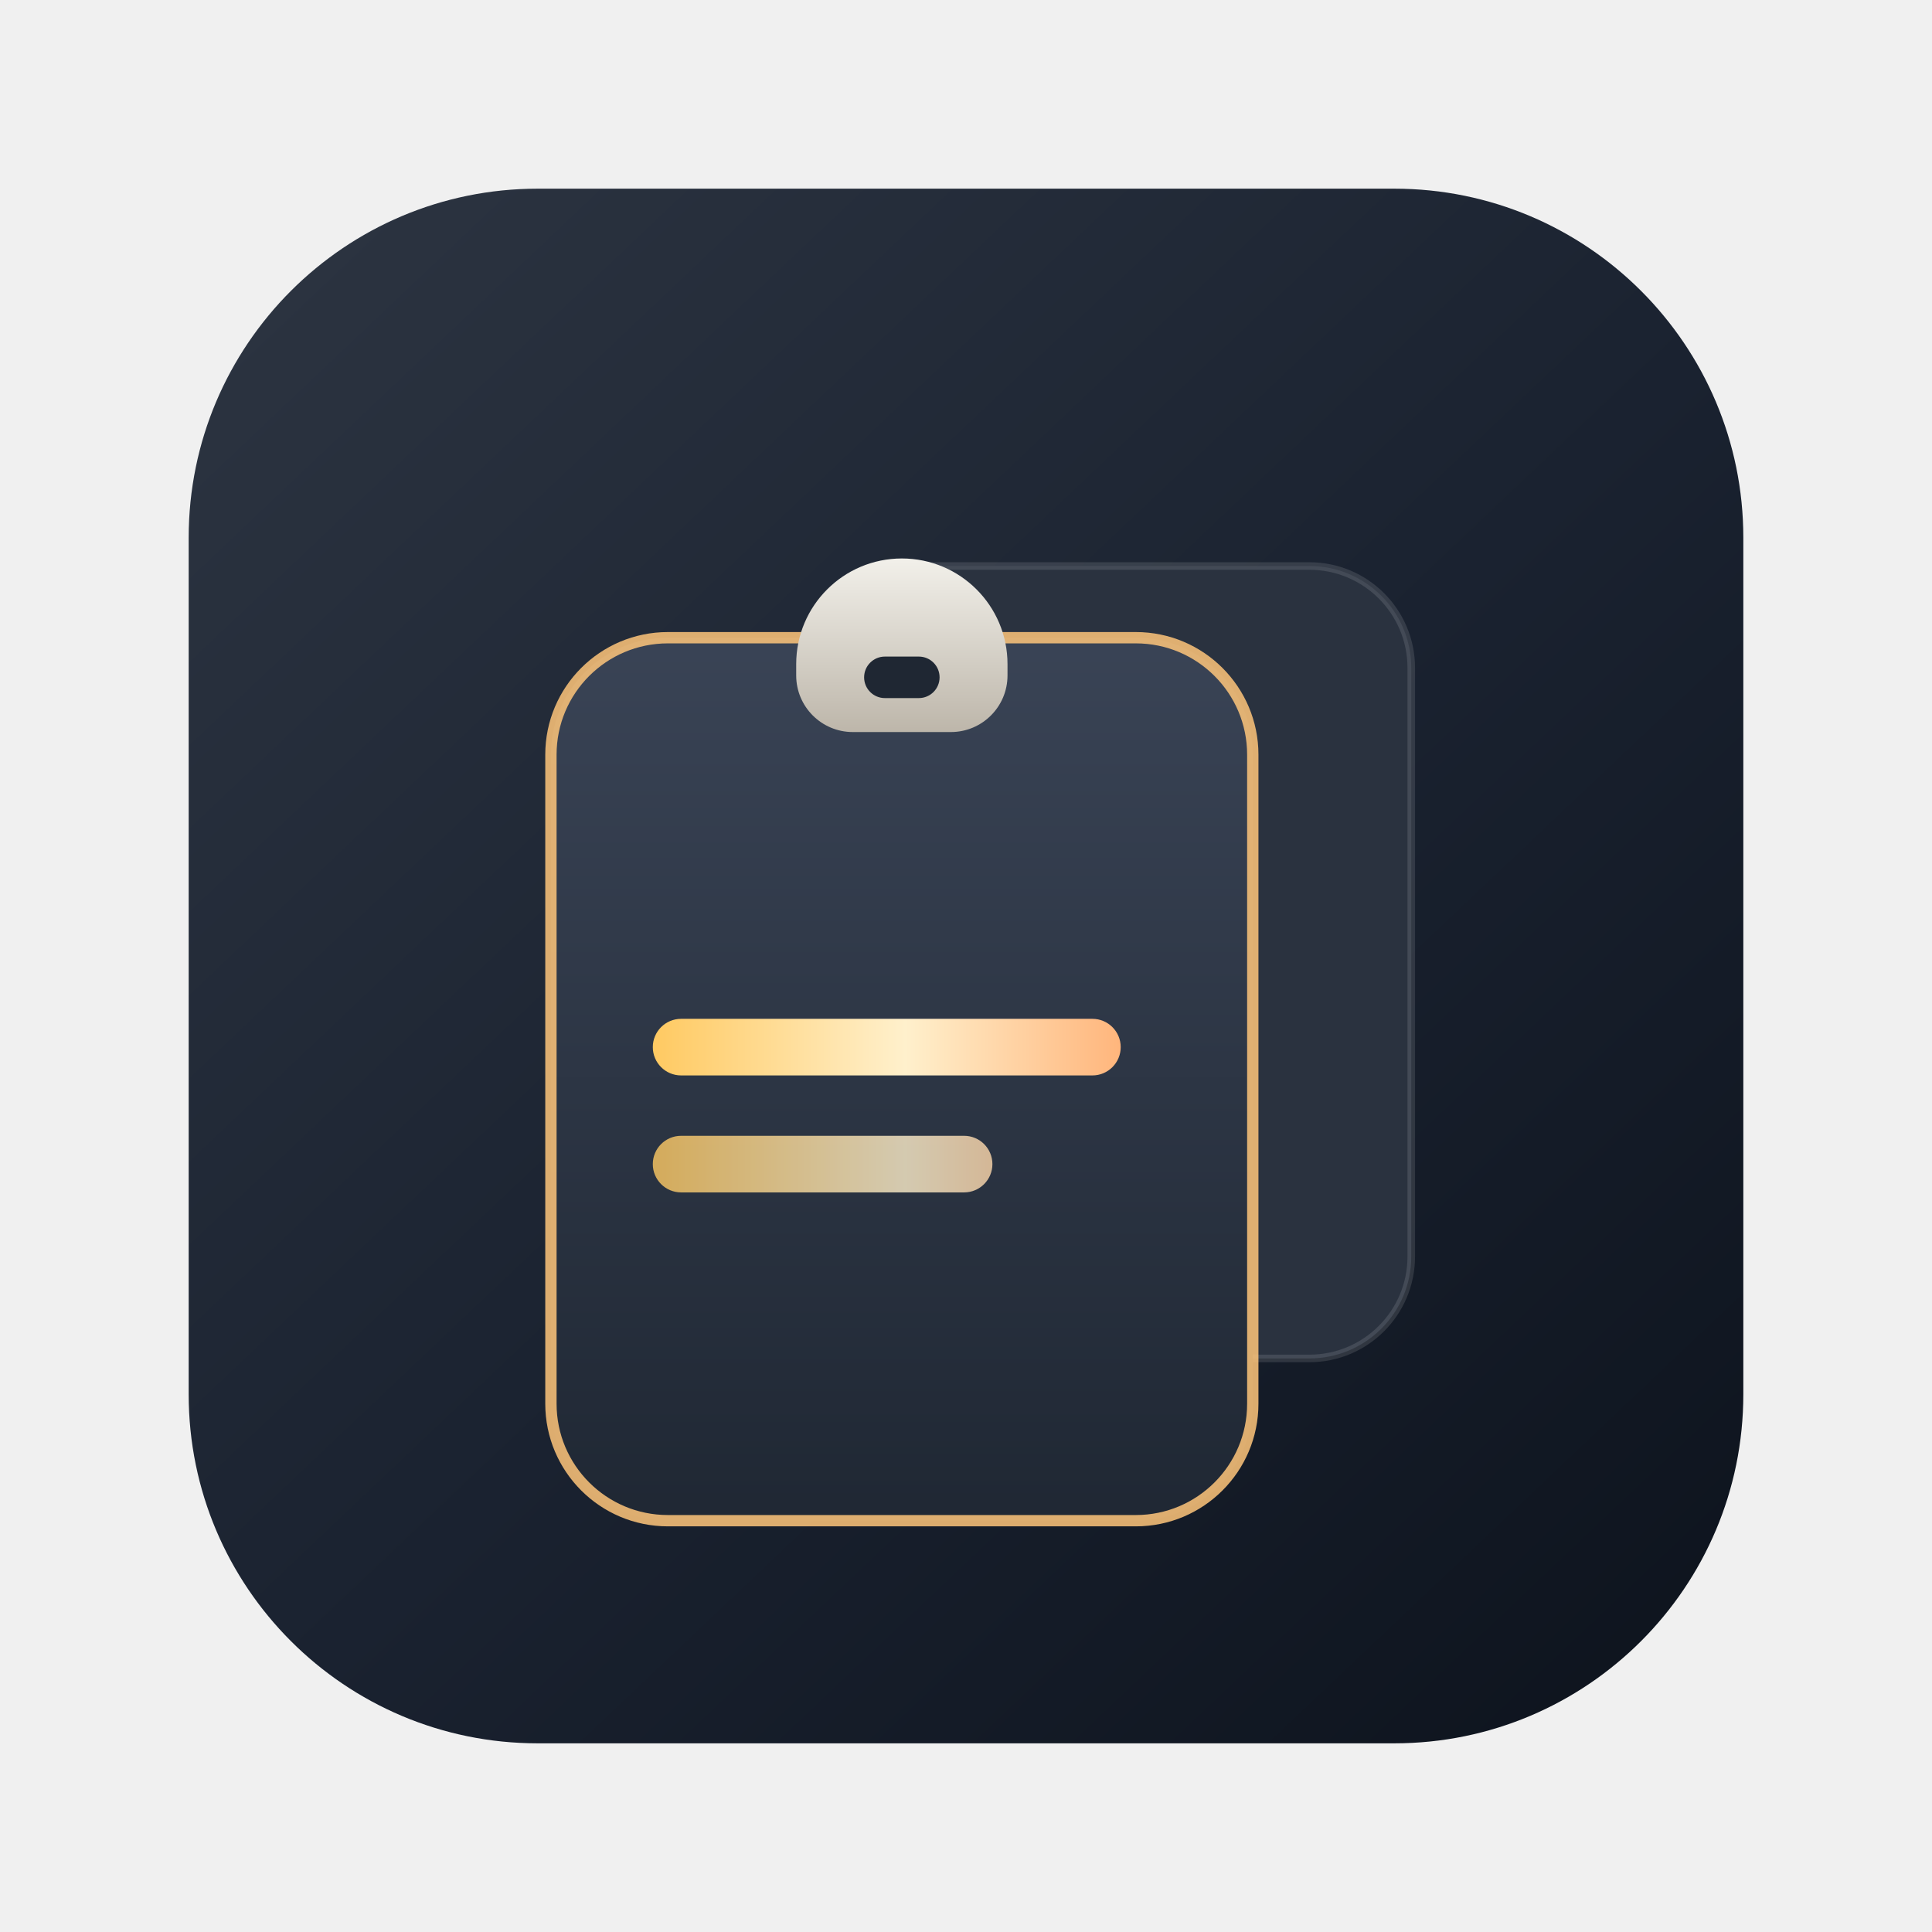
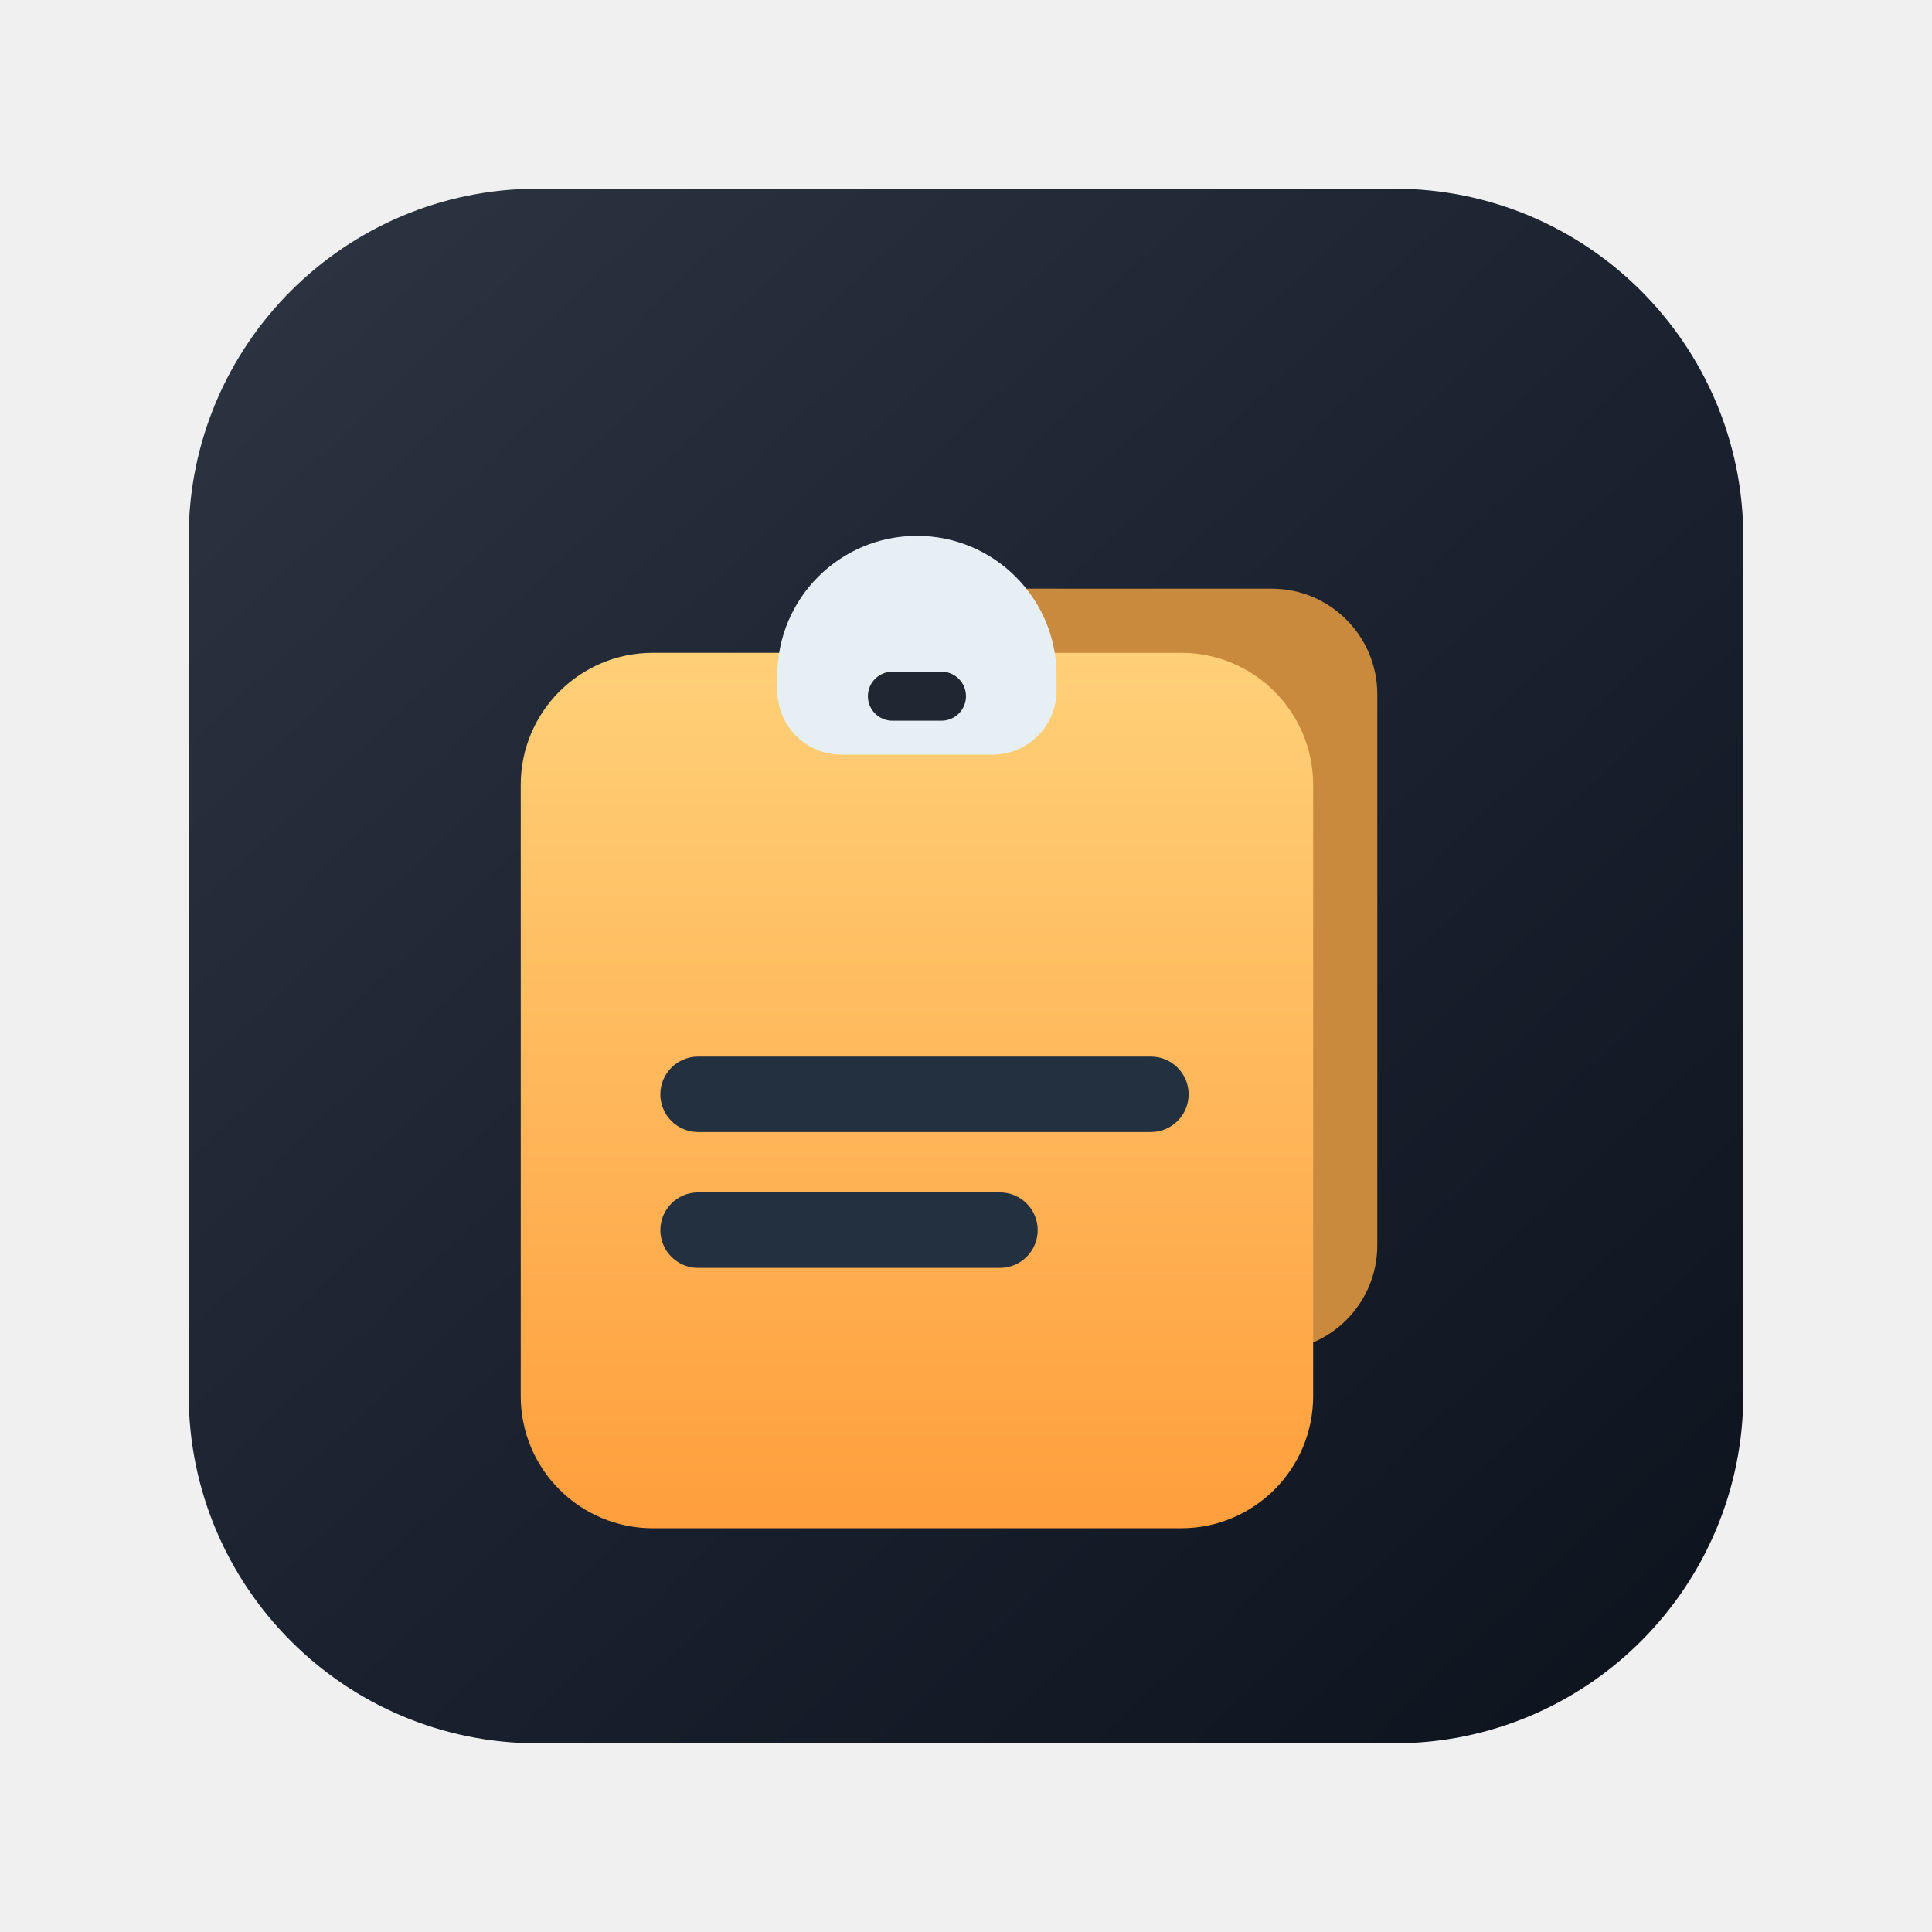
<svg xmlns="http://www.w3.org/2000/svg" width="1024" height="1024" viewBox="0 0 1024 1024">
  <defs>
    <linearGradient id="bg" x1="160" y1="140" x2="880" y2="900" gradientUnits="userSpaceOnUse">
      <stop offset="0" stop-color="#2B3340" />
      <stop offset="0.52" stop-color="#1A2230" />
      <stop offset="1" stop-color="#0E141E" />
    </linearGradient>
-     <linearGradient id="frontCard" x1="470" y1="330" x2="470" y2="812" gradientUnits="userSpaceOnUse">
-       <stop offset="0" stop-color="#3A4456" />
-       <stop offset="1" stop-color="#1F2733" />
-     </linearGradient>
-     <linearGradient id="clip" x1="470" y1="296" x2="470" y2="388" gradientUnits="userSpaceOnUse">
-       <stop offset="0" stop-color="#F2F0EA" />
-       <stop offset="1" stop-color="#BDB6AA" />
-     </linearGradient>
-     <linearGradient id="wisp" x1="320" y1="560" x2="640" y2="560" gradientUnits="userSpaceOnUse">
-       <stop offset="0" stop-color="#FFC24D" />
-       <stop offset="0.5" stop-color="#FFF0CC" />
-       <stop offset="1" stop-color="#FF9E5C" />
+     <linearGradient id="card" x1="470" y1="330" x2="470" y2="812" gradientUnits="userSpaceOnUse">
+       <stop offset="0" stop-color="#FFD27A" />
+       <stop offset="1" stop-color="#FF9E3C" />
    </linearGradient>
    <clipPath id="squircle">
      <rect x="100" y="100" width="824" height="824" rx="185" />
    </clipPath>
  </defs>
  <g clip-path="url(#squircle)">
    <rect x="100" y="100" width="824" height="824" fill="url(#bg)" />
-     <rect x="430" y="300" width="318" height="420" rx="54" fill="#2A323F" />
-     <rect x="430" y="300" width="318" height="420" rx="54" fill="none" stroke="#FFFFFF" stroke-opacity="0.12" stroke-width="4" />
-     <rect x="292" y="338" width="372" height="468" rx="62" fill="url(#frontCard)" />
-     <rect x="292" y="338" width="372" height="468" rx="62" fill="none" stroke="#FFC57A" stroke-opacity="0.85" stroke-width="6" />
-     <path d="M422 352 a56 56 0 0 1 112 0 v6 a30 30 0 0 1 -30 30 h-52 a30 30 0 0 1 -30 -30 z" fill="url(#clip)" />
-     <rect x="458" y="348" width="40" height="22" rx="11" fill="#1F2733" />
-     <rect x="346" y="540" width="248" height="30" rx="15" fill="url(#wisp)" />
-     <rect x="346" y="602" width="180" height="30" rx="15" fill="url(#wisp)" opacity="0.8" />
+     <rect x="430" y="312" width="300" height="404" rx="56" fill="#C98A3E" />
+     <rect x="276" y="346" width="420" height="464" rx="70" fill="url(#card)" />
+     <path d="M412 358 a74 74 0 0 1 148 0 v8 a34 34 0 0 1 -34 34 h-80 a34 34 0 0 1 -34 -34 z" fill="#E6F0F4" />
+     <rect x="460" y="356" width="52" height="26" rx="13" fill="#1F2733" />
+     <rect x="350" y="560" width="280" height="40" rx="20" fill="#23303F" />
+     <rect x="350" y="632" width="200" height="40" rx="20" fill="#23303F" />
  </g>
</svg>
